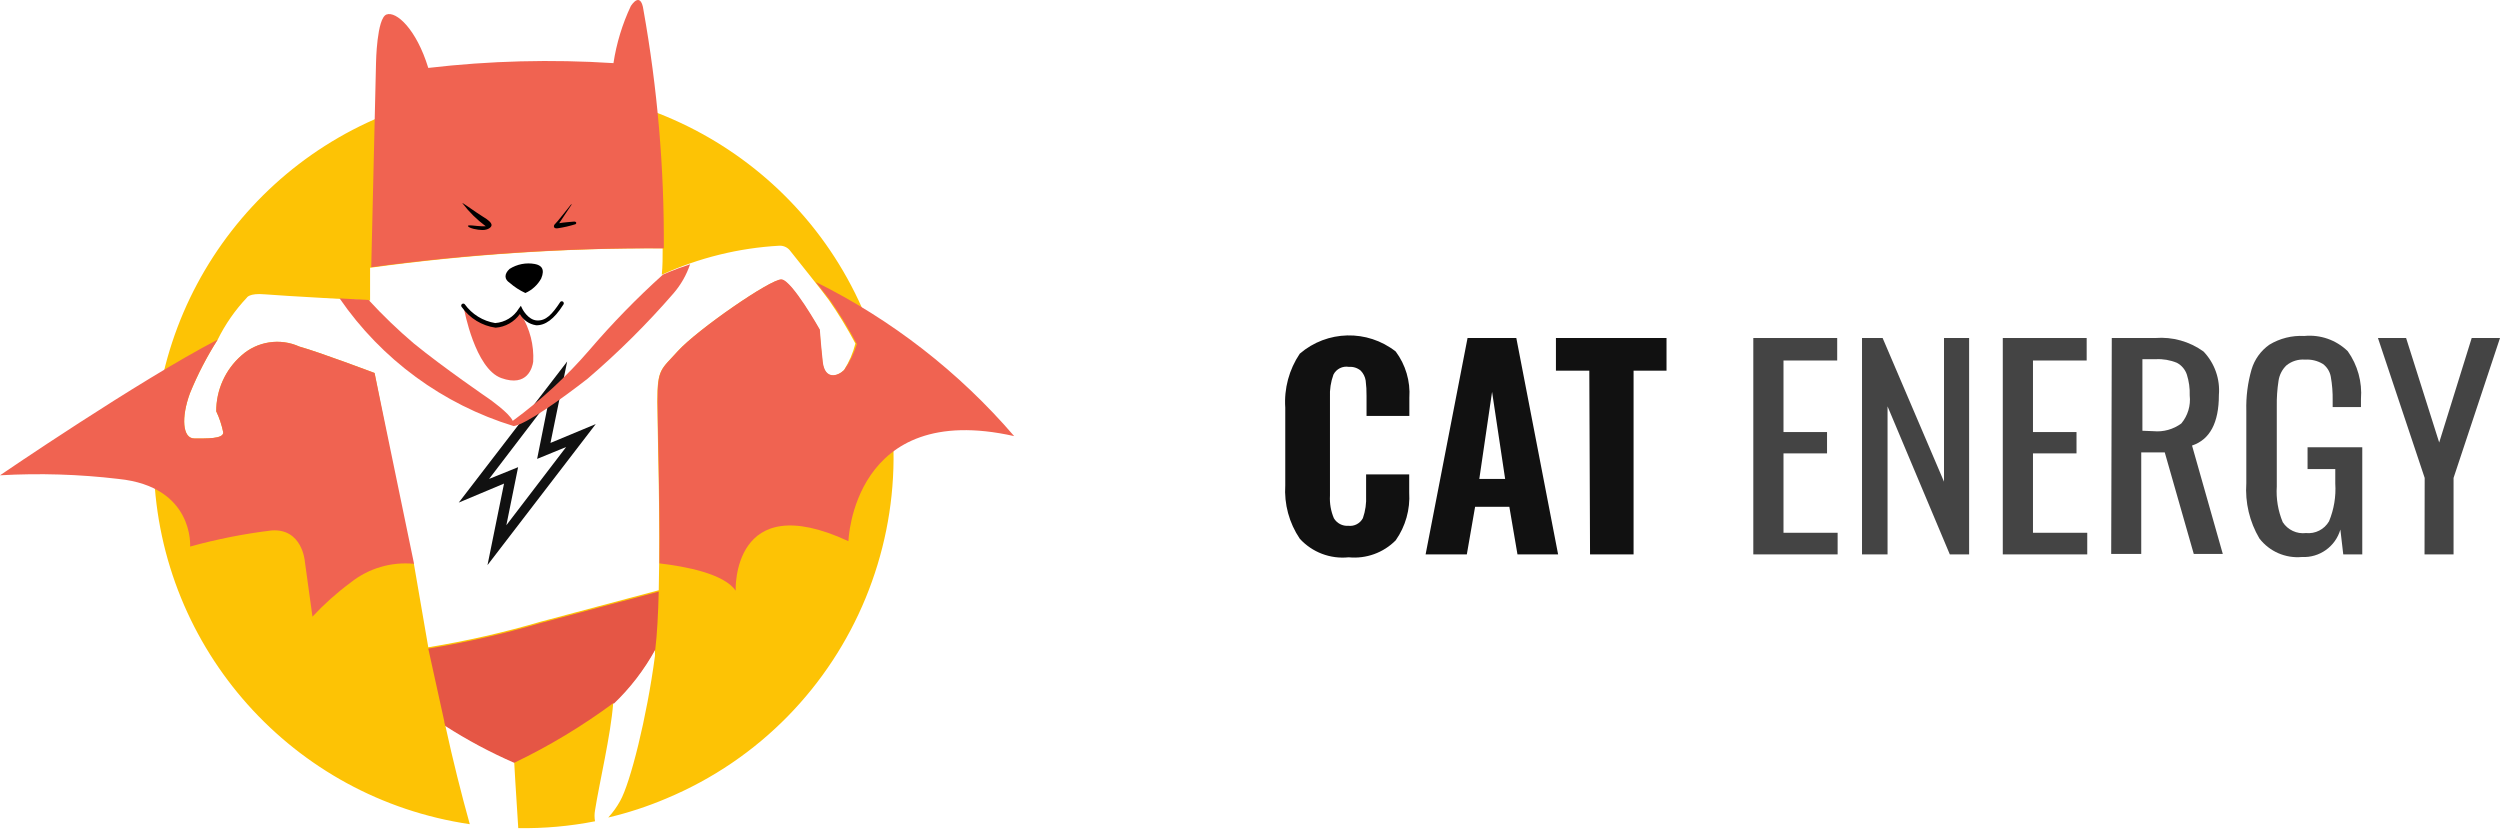
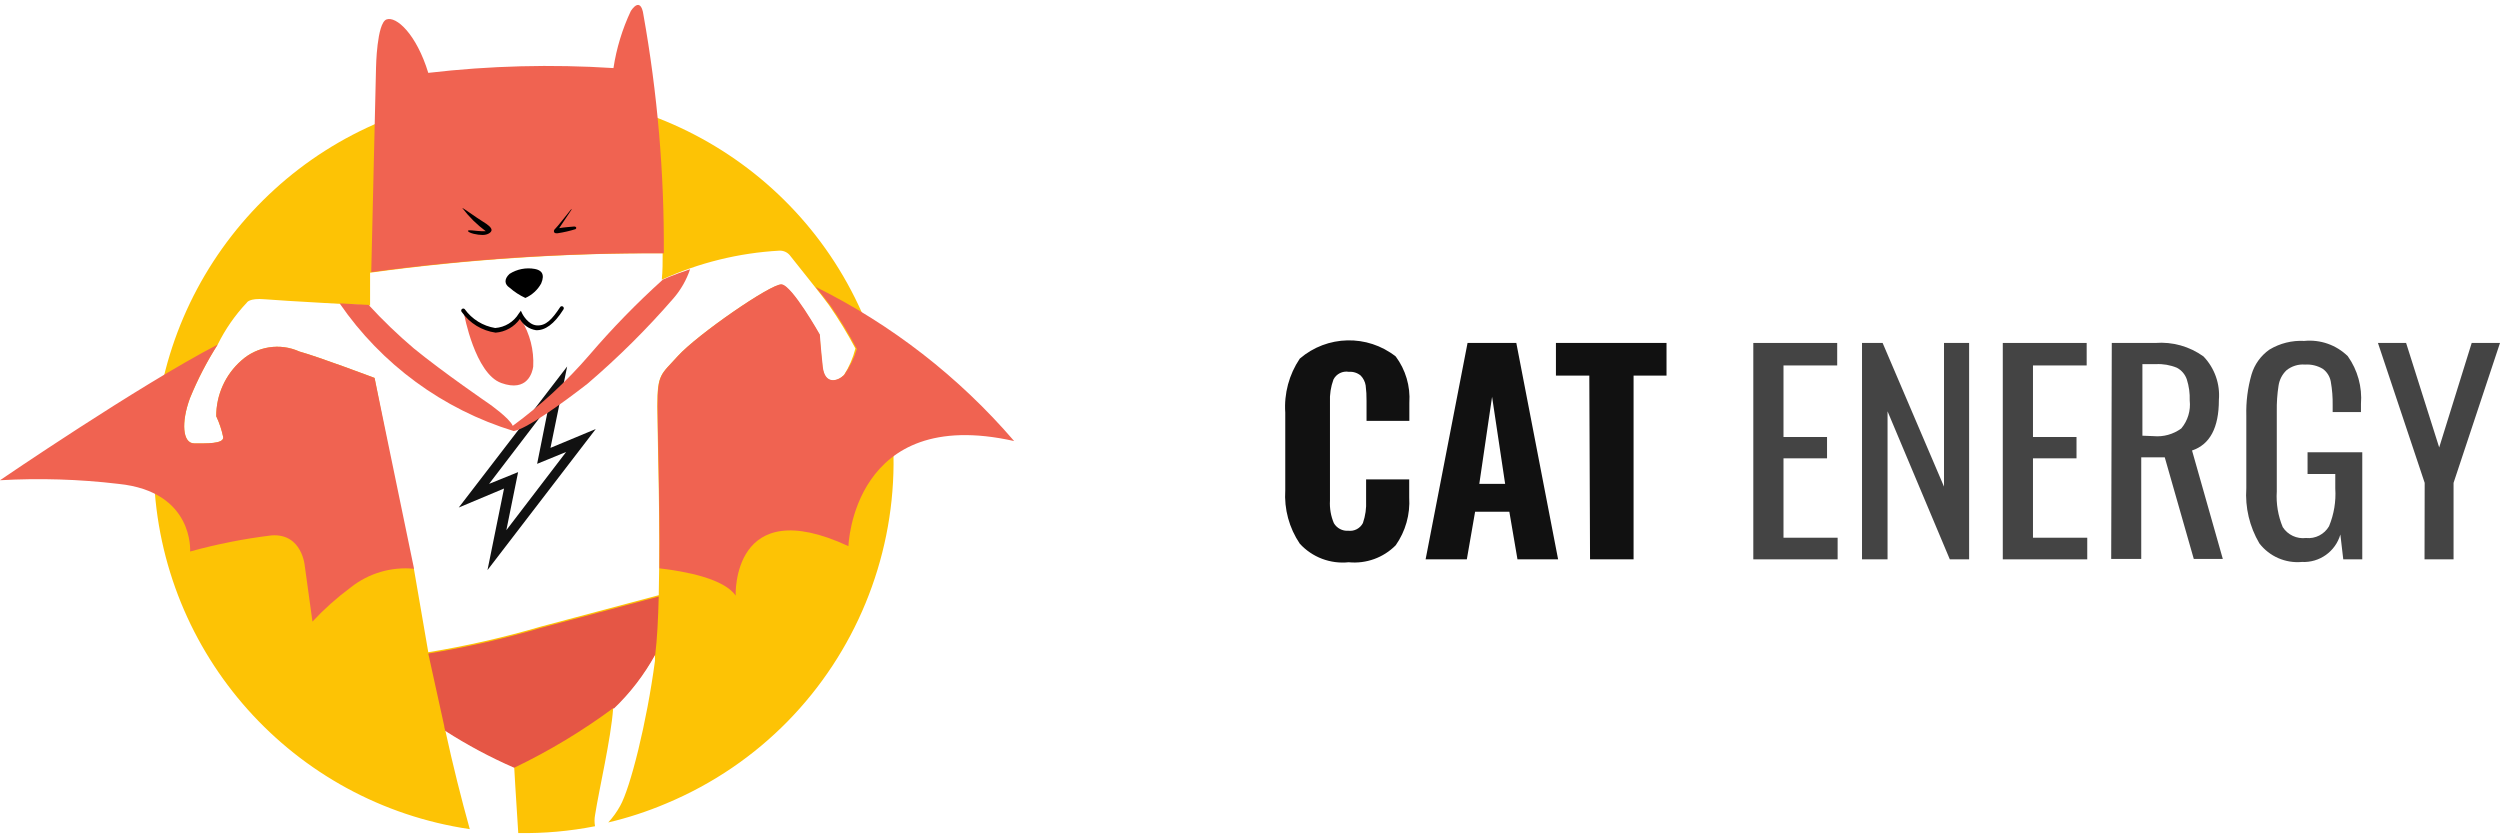
- <svg xmlns="http://www.w3.org/2000/svg" viewBox="0 0 172.26 57.07">
+ <svg xmlns="http://www.w3.org/2000/svg" viewBox="0 0 172.26 57.07" width="173" height="58">
  <path d="M59.62,21.74A25.5,25.5,0,1,0,32.37,56.79c-.58-2.08-1.16-4.38-1.69-6.82a33.67,33.67,0,0,0,4.75,2.54h0s.12,2.15.28,4.55A25.26,25.26,0,0,0,41,56.59a2.14,2.14,0,0,1,0-.76c.29-1.85,1.09-5.21,1.25-7.37a15.34,15.34,0,0,0,2.88-3.7v0c0,.14,0,.28,0,.43-.56,4.24-1.7,8.77-2.4,10a5.76,5.76,0,0,1-.82,1.14,24.79,24.79,0,0,0,4-1.31A25.49,25.49,0,0,0,59.62,21.74Zm-1.47,3.77c-.43.43-1.34.72-1.48-.58s-.2-2.2-.2-2.2-1.92-3.41-2.64-3.46-5.8,3.46-7.14,4.94c-1.16,1.29-1.4,1.2-1.4,3.46,0,1.7.22,8.13.1,13h0l-8.11,2.16a64.34,64.34,0,0,1-7.77,1.77l-1-5.8h-.13L25.81,25.7S22,24.26,20.63,23.88a3.7,3.7,0,0,0-4,.62,5.09,5.09,0,0,0-1.73,3.84,6.41,6.41,0,0,1,.48,1.44c.05.48-1.2.43-2,.43s-.91-1.44-.29-3.12A23,23,0,0,1,15,23.4,11.85,11.85,0,0,1,17,20.52s.15-.34,1.25-.24,7.25.43,7.25.43l0-2.26a144.54,144.54,0,0,1,20.16-1.34c0,.61,0,1.22-.06,1.82a22.52,22.52,0,0,1,8.11-2,.89.89,0,0,1,.76.38c.34.43,2.4,3,2.64,3.36a28.83,28.83,0,0,1,1.83,3A6.35,6.35,0,0,1,58.15,25.51Z" fill="#fdc305" />
  <path d="M56.21,19.43c.47.59.88,1.12,1,1.28a28.83,28.83,0,0,1,1.83,3,6.35,6.35,0,0,1-.87,1.78c-.43.43-1.34.72-1.48-.58s-.2-2.2-.2-2.2-1.92-3.41-2.64-3.46-5.8,3.46-7.14,4.94c-1.16,1.29-1.4,1.2-1.4,3.46,0,1.49.17,6.62.13,11.17,1.8.21,4.45.71,5.25,1.88,0,0-.29-7.15,7.77-3.41,0,0,.29-9.74,11.42-7.24A43.52,43.52,0,0,0,56.21,19.43Z" fill="#f06351" />
  <path d="M45.74,17.11A90.27,90.27,0,0,0,44.33.65s-.14-1.29-.86-.24a14.22,14.22,0,0,0-1.2,3.94,70.84,70.84,0,0,0-12.76.33C28.69,2,27.3.75,26.63,1s-.72,3.31-.72,3.31l-.33,14.1A144.54,144.54,0,0,1,45.74,17.11Z" fill="#f06351" />
  <path d="M45.15,44.76c.13-1.06.2-2.47.24-4l-8.11,2.16a64.34,64.34,0,0,1-7.77,1.77l1.1,5c0,.11.05.22.07.33a33.67,33.67,0,0,0,4.75,2.54,42,42,0,0,0,6.84-4.12v.07A15.34,15.34,0,0,0,45.15,44.76Z" fill="#e55645" />
  <path d="M31.86,14c-.05-.09,1,.68,1.4.92s.61.43.61.59-.26.34-.62.34-.91-.12-1-.26.6,0,.94,0h.28A8.09,8.09,0,0,1,31.86,14Z" />
  <path d="M39.33,14.11s-1,1.27-1.09,1.33-.16.34.19.29a8.09,8.09,0,0,0,1.22-.28c.1-.06.07-.2-.12-.18s-.68.05-1,.11l.84-1.26S39.41,14,39.33,14.11Z" />
  <path d="M36.2,20.19a2.31,2.31,0,0,0,1.09-1c.28-.66,0-.92-.44-1a2.43,2.43,0,0,0-1.74.34c-.4.37-.34.73,0,.95A4.57,4.57,0,0,0,36.2,20.19Z" />
  <path d="M35.79,21.44a2,2,0,0,1-.45.6,1.83,1.83,0,0,1-1,.39A2.13,2.13,0,0,1,32.87,22a2,2,0,0,1-.54-.44.89.89,0,0,0-.35-.25s.75,4.09,2.56,4.74,2.15-.75,2.2-1.13a5.56,5.56,0,0,0-.82-3.22C35.91,21.37,35.89,21.58,35.79,21.44Z" fill="#f06351" />
  <path d="M34.15,22.58h0a3.44,3.44,0,0,1-2.33-1.42.14.14,0,0,1,0-.2.14.14,0,0,1,.2,0,3.23,3.23,0,0,0,2.1,1.3h0a2.08,2.08,0,0,0,1.63-1l.14-.19.1.21s.38.76,1,.8,1.05-.41,1.62-1.28a.14.14,0,0,1,.2,0,.15.15,0,0,1,0,.2c-.63,1-1.26,1.44-1.88,1.41a1.54,1.54,0,0,1-1.11-.77A2.26,2.26,0,0,1,34.15,22.58Z" />
  <path d="M41.05,29.22l-3.12,1.3,1.15-5.61-7.47,9.72,3.12-1.31-1.14,5.62ZM33.7,33l4.11-5.38-.8,4,2-.82-4.12,5.39.81-4Z" fill="#111" />
  <path d="M45.68,18.92a56.19,56.19,0,0,0-5.06,5.19A31.82,31.82,0,0,1,35.33,29c-.22-.53-1.62-1.51-1.62-1.51s-3.13-2.14-5.19-3.82a35.24,35.24,0,0,1-3.12-3l-2-.11a22.56,22.56,0,0,0,12,8.8c.87-.14,3.28-1.86,5.08-3.26a56,56,0,0,0,5.93-5.89,6,6,0,0,0,1.14-2C46.4,18.59,45.68,18.92,45.68,18.92Z" fill="#f06351" />
  <path d="M25.81,25.7S22,24.26,20.63,23.88a3.7,3.7,0,0,0-4,.62,5.09,5.09,0,0,0-1.73,3.84,6.41,6.41,0,0,1,.48,1.44c.05.48-1.2.43-2,.43s-.91-1.44-.29-3.12A23,23,0,0,1,15,23.4C9.55,26.23,0,32.75,0,32.75A46.72,46.72,0,0,1,8.16,33c5.23.53,4.94,4.66,4.94,4.66a38.45,38.45,0,0,1,5.61-1.11C20.82,36.4,21,38.65,21,38.65l.53,3.84a19.16,19.16,0,0,1,2.63-2.35,6.06,6.06,0,0,1,4.37-1.29h0Z" fill="#f06351" />
  <path d="M89.56,37.12a5.92,5.92,0,0,1-1-3.69V28.09a5.94,5.94,0,0,1,1-3.72,5.21,5.21,0,0,1,6.61-.15,4.8,4.8,0,0,1,.94,3.19v1.25H94.16V27.28a7.49,7.49,0,0,0-.06-1.06,1.26,1.26,0,0,0-.34-.68,1.12,1.12,0,0,0-.81-.26,1,1,0,0,0-1.07.53,4,4,0,0,0-.24,1.57v6.77a3.46,3.46,0,0,0,.27,1.56,1.07,1.07,0,0,0,1,.52,1,1,0,0,0,1-.53,4.11,4.11,0,0,0,.22-1.55V32.69H97.1v1.24a5.18,5.18,0,0,1-.93,3.3,4,4,0,0,1-3.24,1.17A4,4,0,0,1,89.56,37.12Z" fill="#111" />
  <path d="M101.12,23.29h3.36l2.88,14.91h-2.8L104,34.92h-2.36l-.57,3.28H98.23ZM103.71,33l-.9-6-.88,6Z" fill="#111" />
  <path d="M109.51,25.54h-2.3V23.29h7.62v2.25h-2.27V38.2h-3Z" fill="#111" />
  <path d="M120.81,23.29h5.78v1.55h-3.7v4.93h3v1.47h-3v5.47h3.73V38.2h-5.81Z" fill="#444" />
  <path d="M128.3,23.29h1.42l4.23,9.9v-9.9h1.73V38.2h-1.33L130.06,28V38.2H128.3Z" fill="#444" />
  <path d="M138,23.29h5.78v1.55h-3.7v4.93h3v1.47h-3v5.47h3.74V38.2H138Z" fill="#444" />
  <path d="M145.51,23.29h3a5,5,0,0,1,3.32.93,3.87,3.87,0,0,1,1.06,3c0,1.91-.62,3.07-1.85,3.48l2.12,7.47h-2l-2-7h-1.62v7h-2.07Zm2.87,6.42a2.79,2.79,0,0,0,1.92-.53,2.56,2.56,0,0,0,.58-1.93,4.27,4.27,0,0,0-.2-1.45A1.43,1.43,0,0,0,150,25a3.34,3.34,0,0,0-1.45-.25h-.93v4.93Z" fill="#444" />
  <path d="M155.68,37.1a6.6,6.6,0,0,1-.9-3.8v-5a9.39,9.39,0,0,1,.36-2.84,3.2,3.2,0,0,1,1.23-1.71,4.2,4.2,0,0,1,2.4-.6,3.76,3.76,0,0,1,3,1.05,5,5,0,0,1,.91,3.29v.56h-1.95V27.6a8.55,8.55,0,0,0-.13-1.65,1.4,1.4,0,0,0-.54-.87,2.11,2.11,0,0,0-1.23-.3,1.8,1.8,0,0,0-1.29.4,1.83,1.83,0,0,0-.54,1.06,10.29,10.29,0,0,0-.12,1.76v5.52a5.48,5.48,0,0,0,.41,2.46,1.67,1.67,0,0,0,1.6.75,1.64,1.64,0,0,0,1.59-.81,5.81,5.81,0,0,0,.43-2.6v-1H159V30.82h3.77V38.2h-1.31l-.2-1.71a2.62,2.62,0,0,1-2.65,1.89A3.32,3.32,0,0,1,155.68,37.1Z" fill="#444" />
  <path d="M167.07,32.93l-3.22-9.64h1.94l2.28,7.2,2.24-7.2h1.95l-3.2,9.64V38.2h-2Z" fill="#444" />
</svg>
